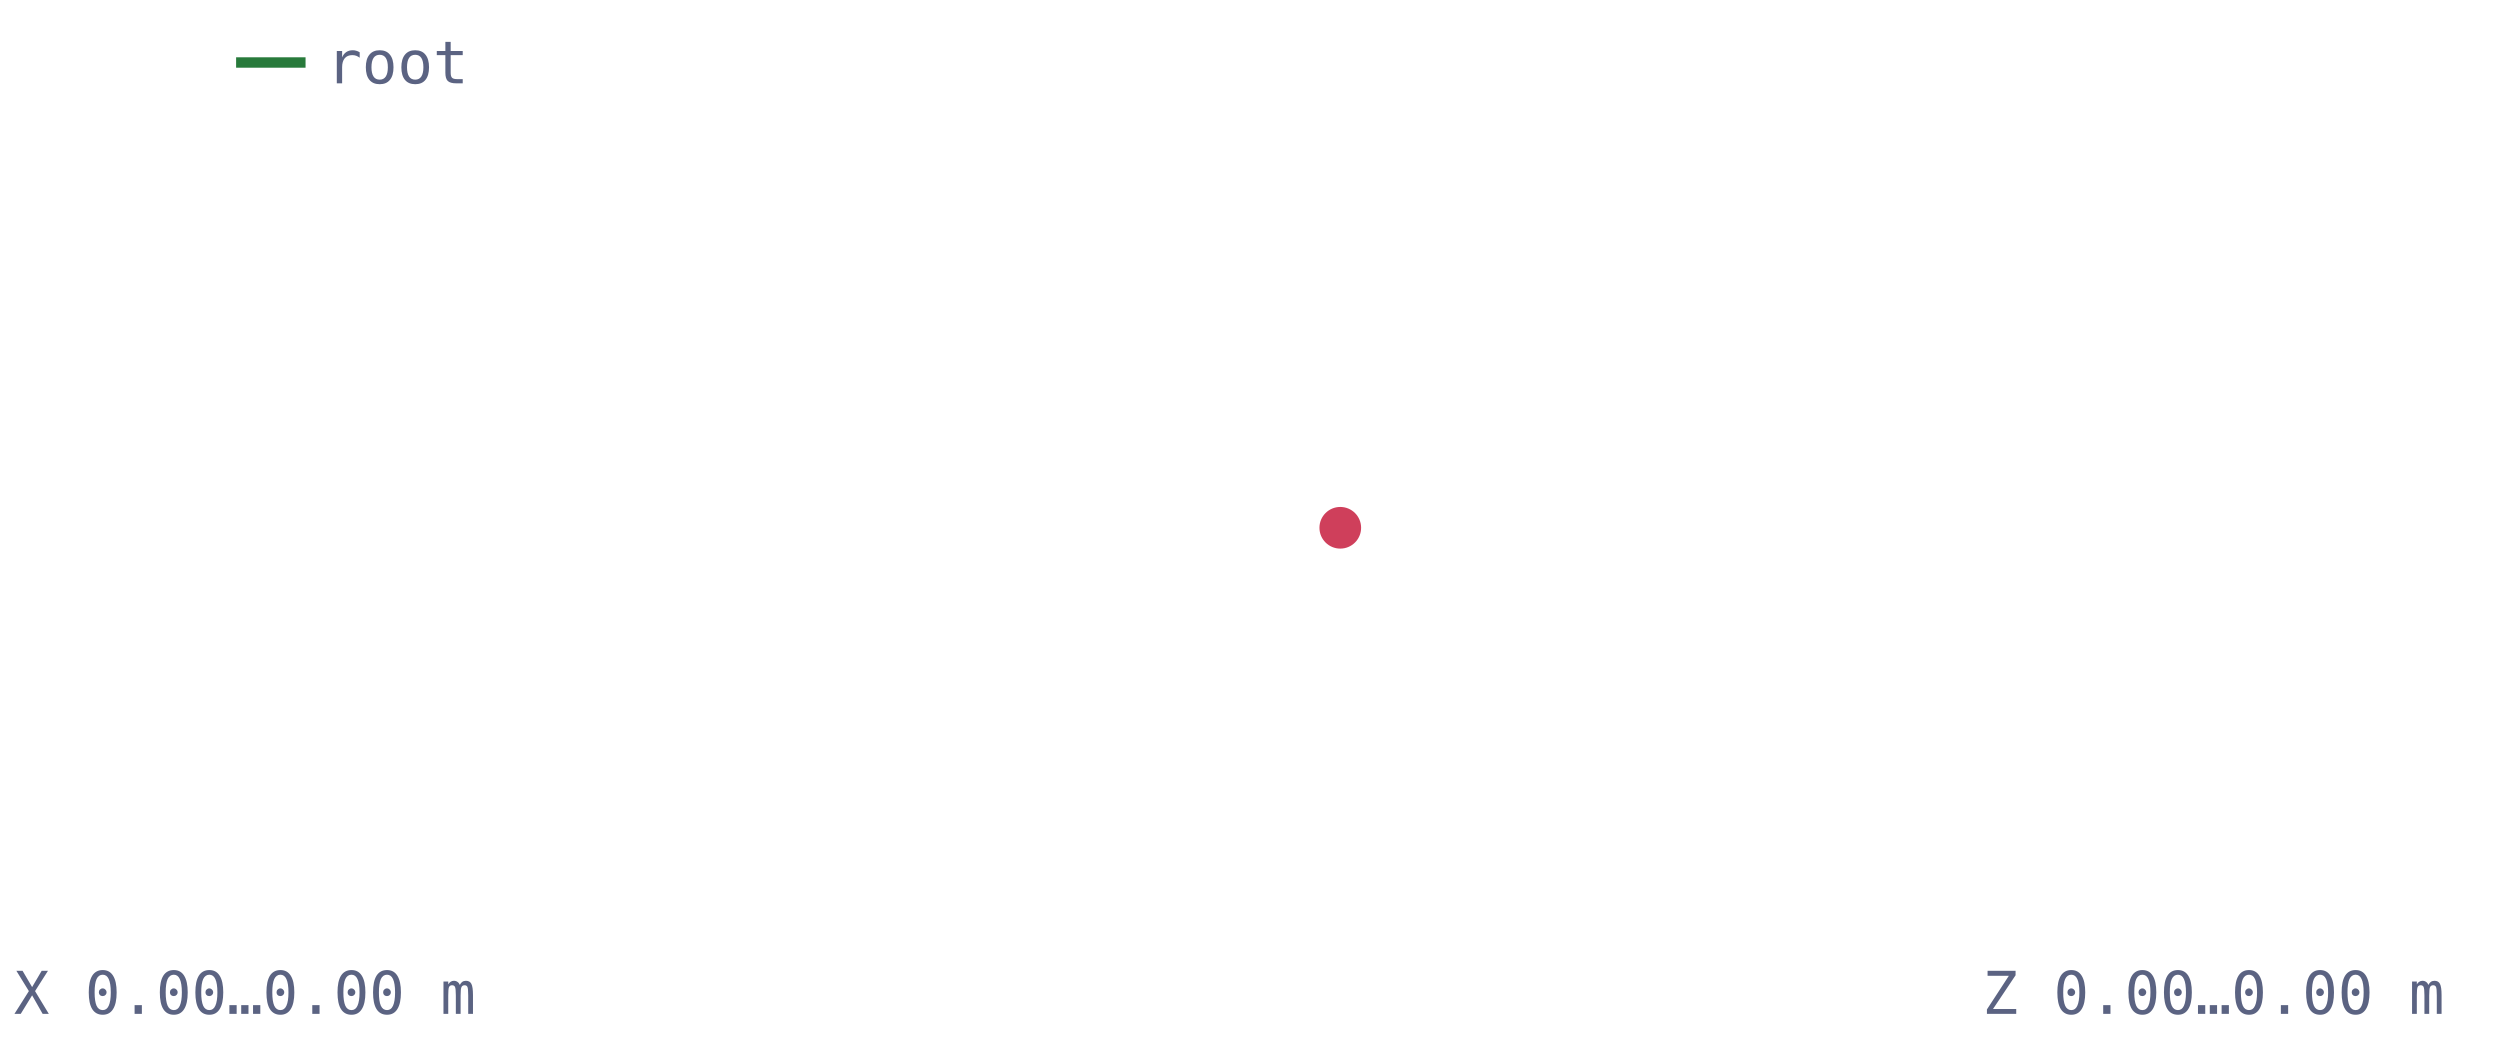
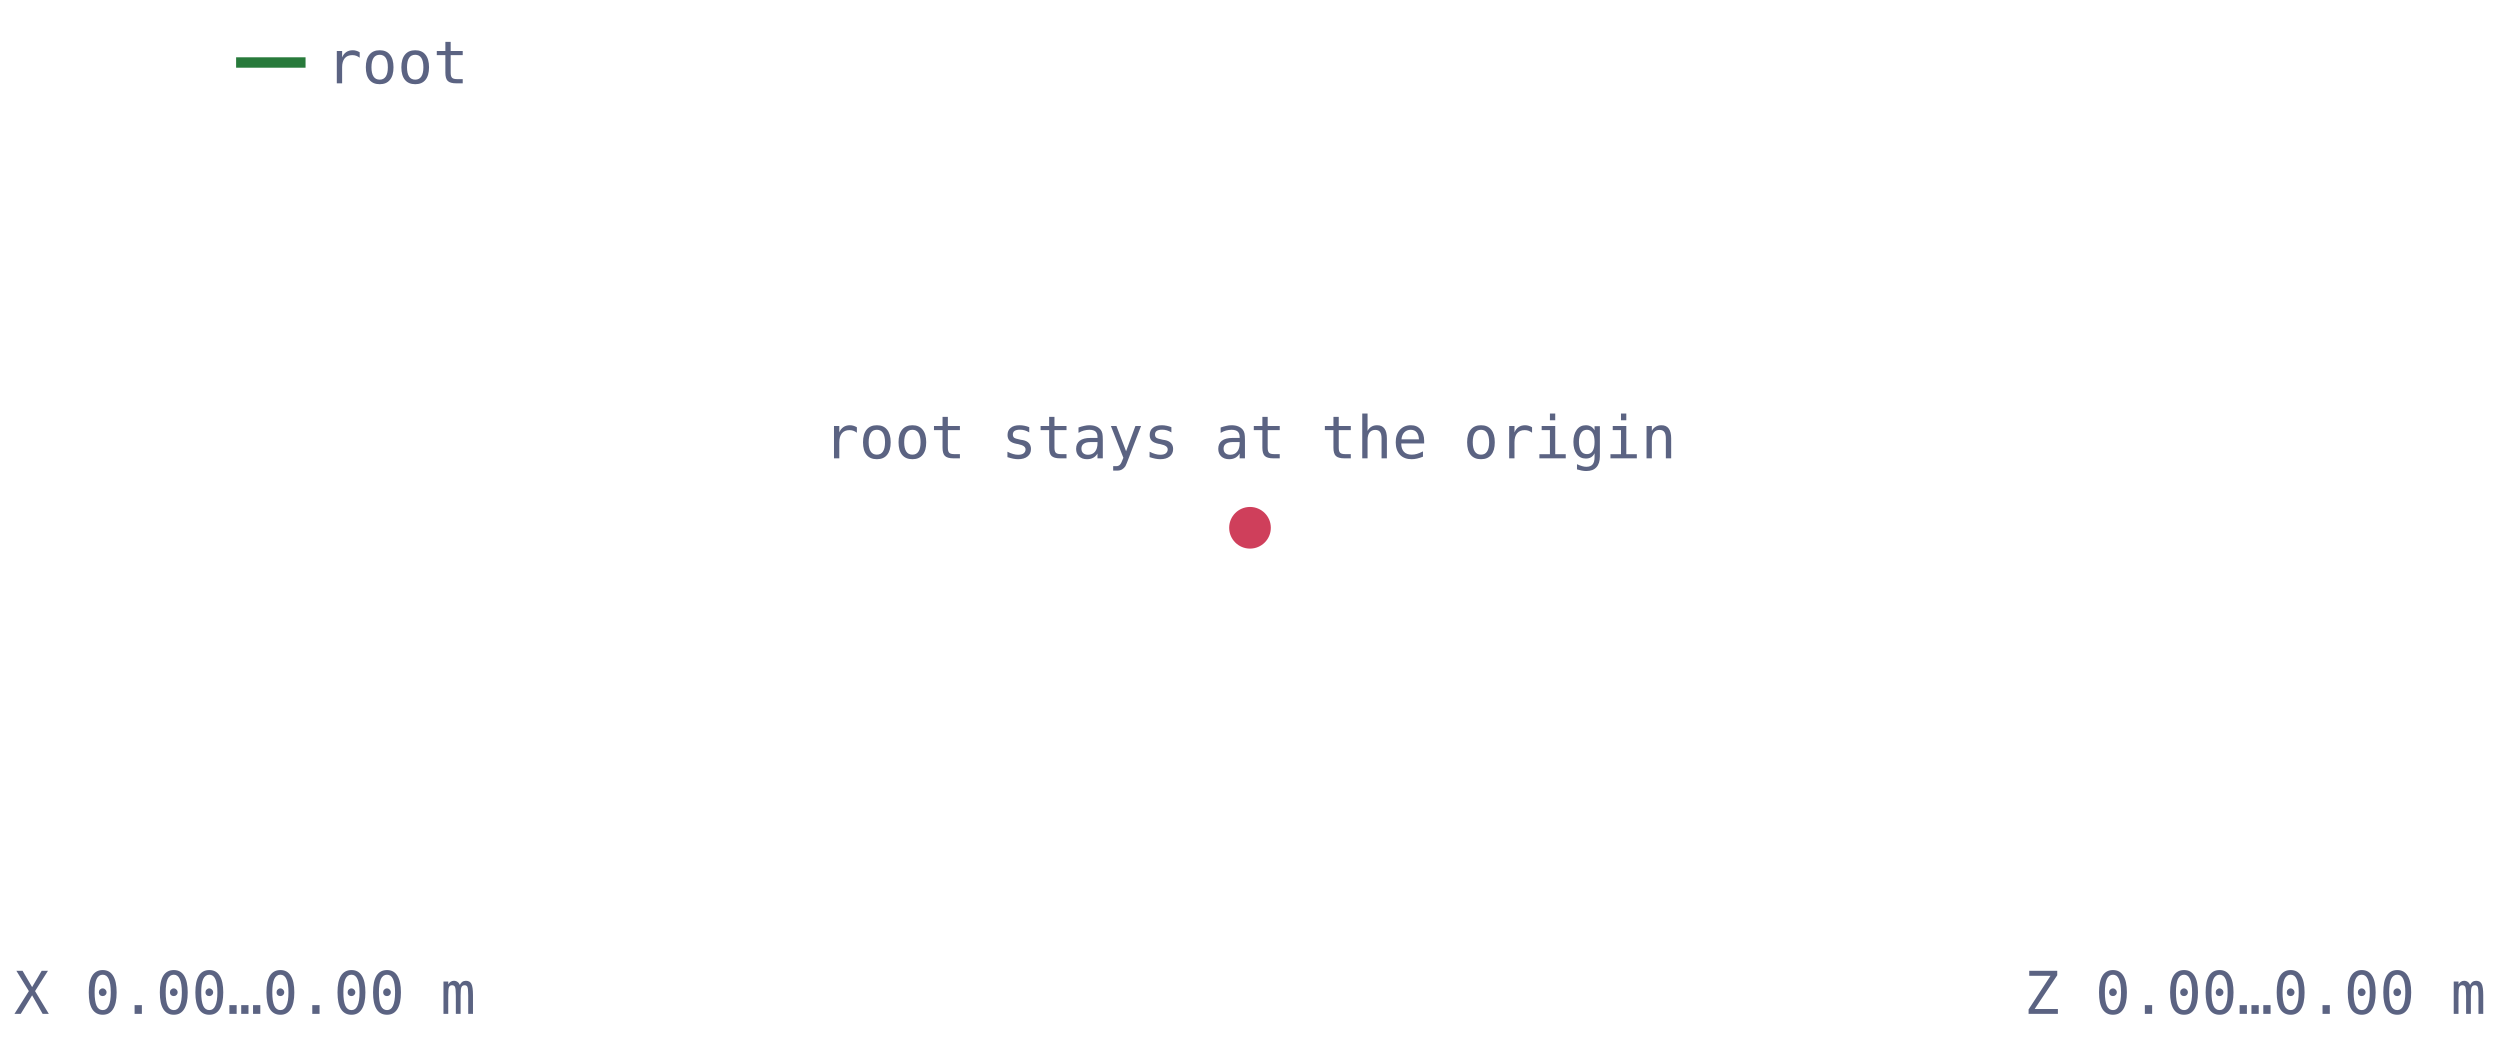
- <svg xmlns="http://www.w3.org/2000/svg" id="chart-walk-root-path" viewBox="0 0 360 150" width="100%" role="img" aria-label="walk — root path (top-down): X 0.00 to 0.00 m, Z 0.00 to 0.00 m, 33 frames on one uniform scale">
-   <style>#chart-walk-root-path .series-left,#chart-walk-root-path .series-right,#chart-walk-root-path .series-diff,#chart-walk-root-path .root-path{fill:none;stroke-width:1.5}#chart-walk-root-path .series-diff{opacity:.6}#chart-walk-root-path text{font:8.5px ui-monospace,monospace}#chart-walk-root-path .series-left{stroke:var(--as-accent,#3b67d6)}#chart-walk-root-path .series-right{stroke:var(--as-warning,#946414)}#chart-walk-root-path .series-diff{stroke:var(--as-muted,#5b6382)}#chart-walk-root-path .root-path{stroke:var(--as-pass,#287a3b)}#chart-walk-root-path .pathdot{fill:var(--as-error,#cf3f5b)}#chart-walk-root-path text{fill:var(--as-muted,#5b6382)}@media (prefers-color-scheme:dark){#chart-walk-root-path .series-left{stroke:var(--as-accent,#7aa2f7)}#chart-walk-root-path .series-right{stroke:var(--as-warning,#e0af68)}#chart-walk-root-path .series-diff{stroke:var(--as-muted,#9099b2)}#chart-walk-root-path .root-path{stroke:var(--as-pass,#9ece6a)}#chart-walk-root-path .pathdot{fill:var(--as-error,#f7768e)}#chart-walk-root-path text{fill:var(--as-muted,#9099b2)}}</style>
+ <svg xmlns="http://www.w3.org/2000/svg" id="chart-walk-root-path" viewBox="0 0 360 150" width="100%" role="img" aria-label="walk — root path (top-down): the root does not move, staying at X 0.00 m, Z 0.00 m for all 33 frames">
+   <style>#chart-walk-root-path .series-left,#chart-walk-root-path .series-right,#chart-walk-root-path .series-diff,#chart-walk-root-path .root-path{fill:none;stroke-width:1.5}#chart-walk-root-path .series-diff{opacity:.6;stroke-dasharray:4 3}#chart-walk-root-path text{font:8.5px ui-monospace,monospace}#chart-walk-root-path .series-left{stroke:var(--as-accent,#3b67d6)}#chart-walk-root-path .series-right{stroke:var(--as-warning,#946414)}#chart-walk-root-path .series-diff{stroke:var(--as-muted,#5b6382)}#chart-walk-root-path .root-path{stroke:var(--as-pass,#287a3b)}#chart-walk-root-path .pathdot{fill:var(--as-error,#cf3f5b)}#chart-walk-root-path text{fill:var(--as-muted,#5b6382)}@media (prefers-color-scheme:dark){#chart-walk-root-path .series-left{stroke:var(--as-accent,#7aa2f7)}#chart-walk-root-path .series-right{stroke:var(--as-warning,#e0af68)}#chart-walk-root-path .series-diff{stroke:var(--as-muted,#9099b2)}#chart-walk-root-path .root-path{stroke:var(--as-pass,#9ece6a)}#chart-walk-root-path .pathdot{fill:var(--as-error,#f7768e)}#chart-walk-root-path text{fill:var(--as-muted,#9099b2)}}</style>
  <line class="root-path" x1="34.0" x2="44.0" y1="9" y2="9" />
  <text class="legend" x="47.0" y="12.0">root</text>
-   <path class="root-path" d="M193.0,76.0L193.0,76.0L193.0,76.0L193.0,76.0L193.0,76.0L193.0,76.0L193.0,76.0L193.0,76.0L193.0,76.0L193.0,76.0L193.0,76.0L193.0,76.0L193.0,76.0L193.0,76.0L193.0,76.0L193.0,76.0L193.0,76.0L193.0,76.0L193.0,76.0L193.0,76.0L193.0,76.0L193.0,76.0L193.0,76.0L193.0,76.0L193.0,76.0L193.0,76.0L193.0,76.0L193.0,76.0L193.0,76.0L193.0,76.0L193.0,76.0L193.0,76.0L193.0,76.0" fill="none" />
-   <circle class="pathdot" r="3" cx="193.0" cy="76.0" />
+   <path class="root-path" d="M180.0,76.0L180.0,76.0L180.0,76.0L180.0,76.0L180.0,76.0L180.0,76.0L180.0,76.0L180.0,76.0L180.0,76.0L180.0,76.0L180.0,76.0L180.0,76.0L180.0,76.0L180.0,76.0L180.0,76.0L180.0,76.0L180.0,76.0L180.0,76.0L180.0,76.0L180.0,76.0L180.0,76.0L180.0,76.0L180.0,76.0L180.0,76.0L180.0,76.0L180.0,76.0L180.0,76.0L180.0,76.0L180.0,76.0L180.0,76.0L180.0,76.0L180.0,76.0L180.0,76.0" fill="none" />
+   <circle class="pathdot" r="3" cx="180.0" cy="76.0" />
+   <text class="axis" x="180.0" y="66.0" text-anchor="middle">root stays at the origin</text>
  <text class="axis" x="2.0" y="146.0">X 0.00…0.00 m</text>
-   <text class="axis" x="352.0" y="146.0" text-anchor="end">Z 0.00…0.00 m</text>
+   <text class="axis" x="358.0" y="146.0" text-anchor="end">Z 0.00…0.00 m</text>
</svg>
